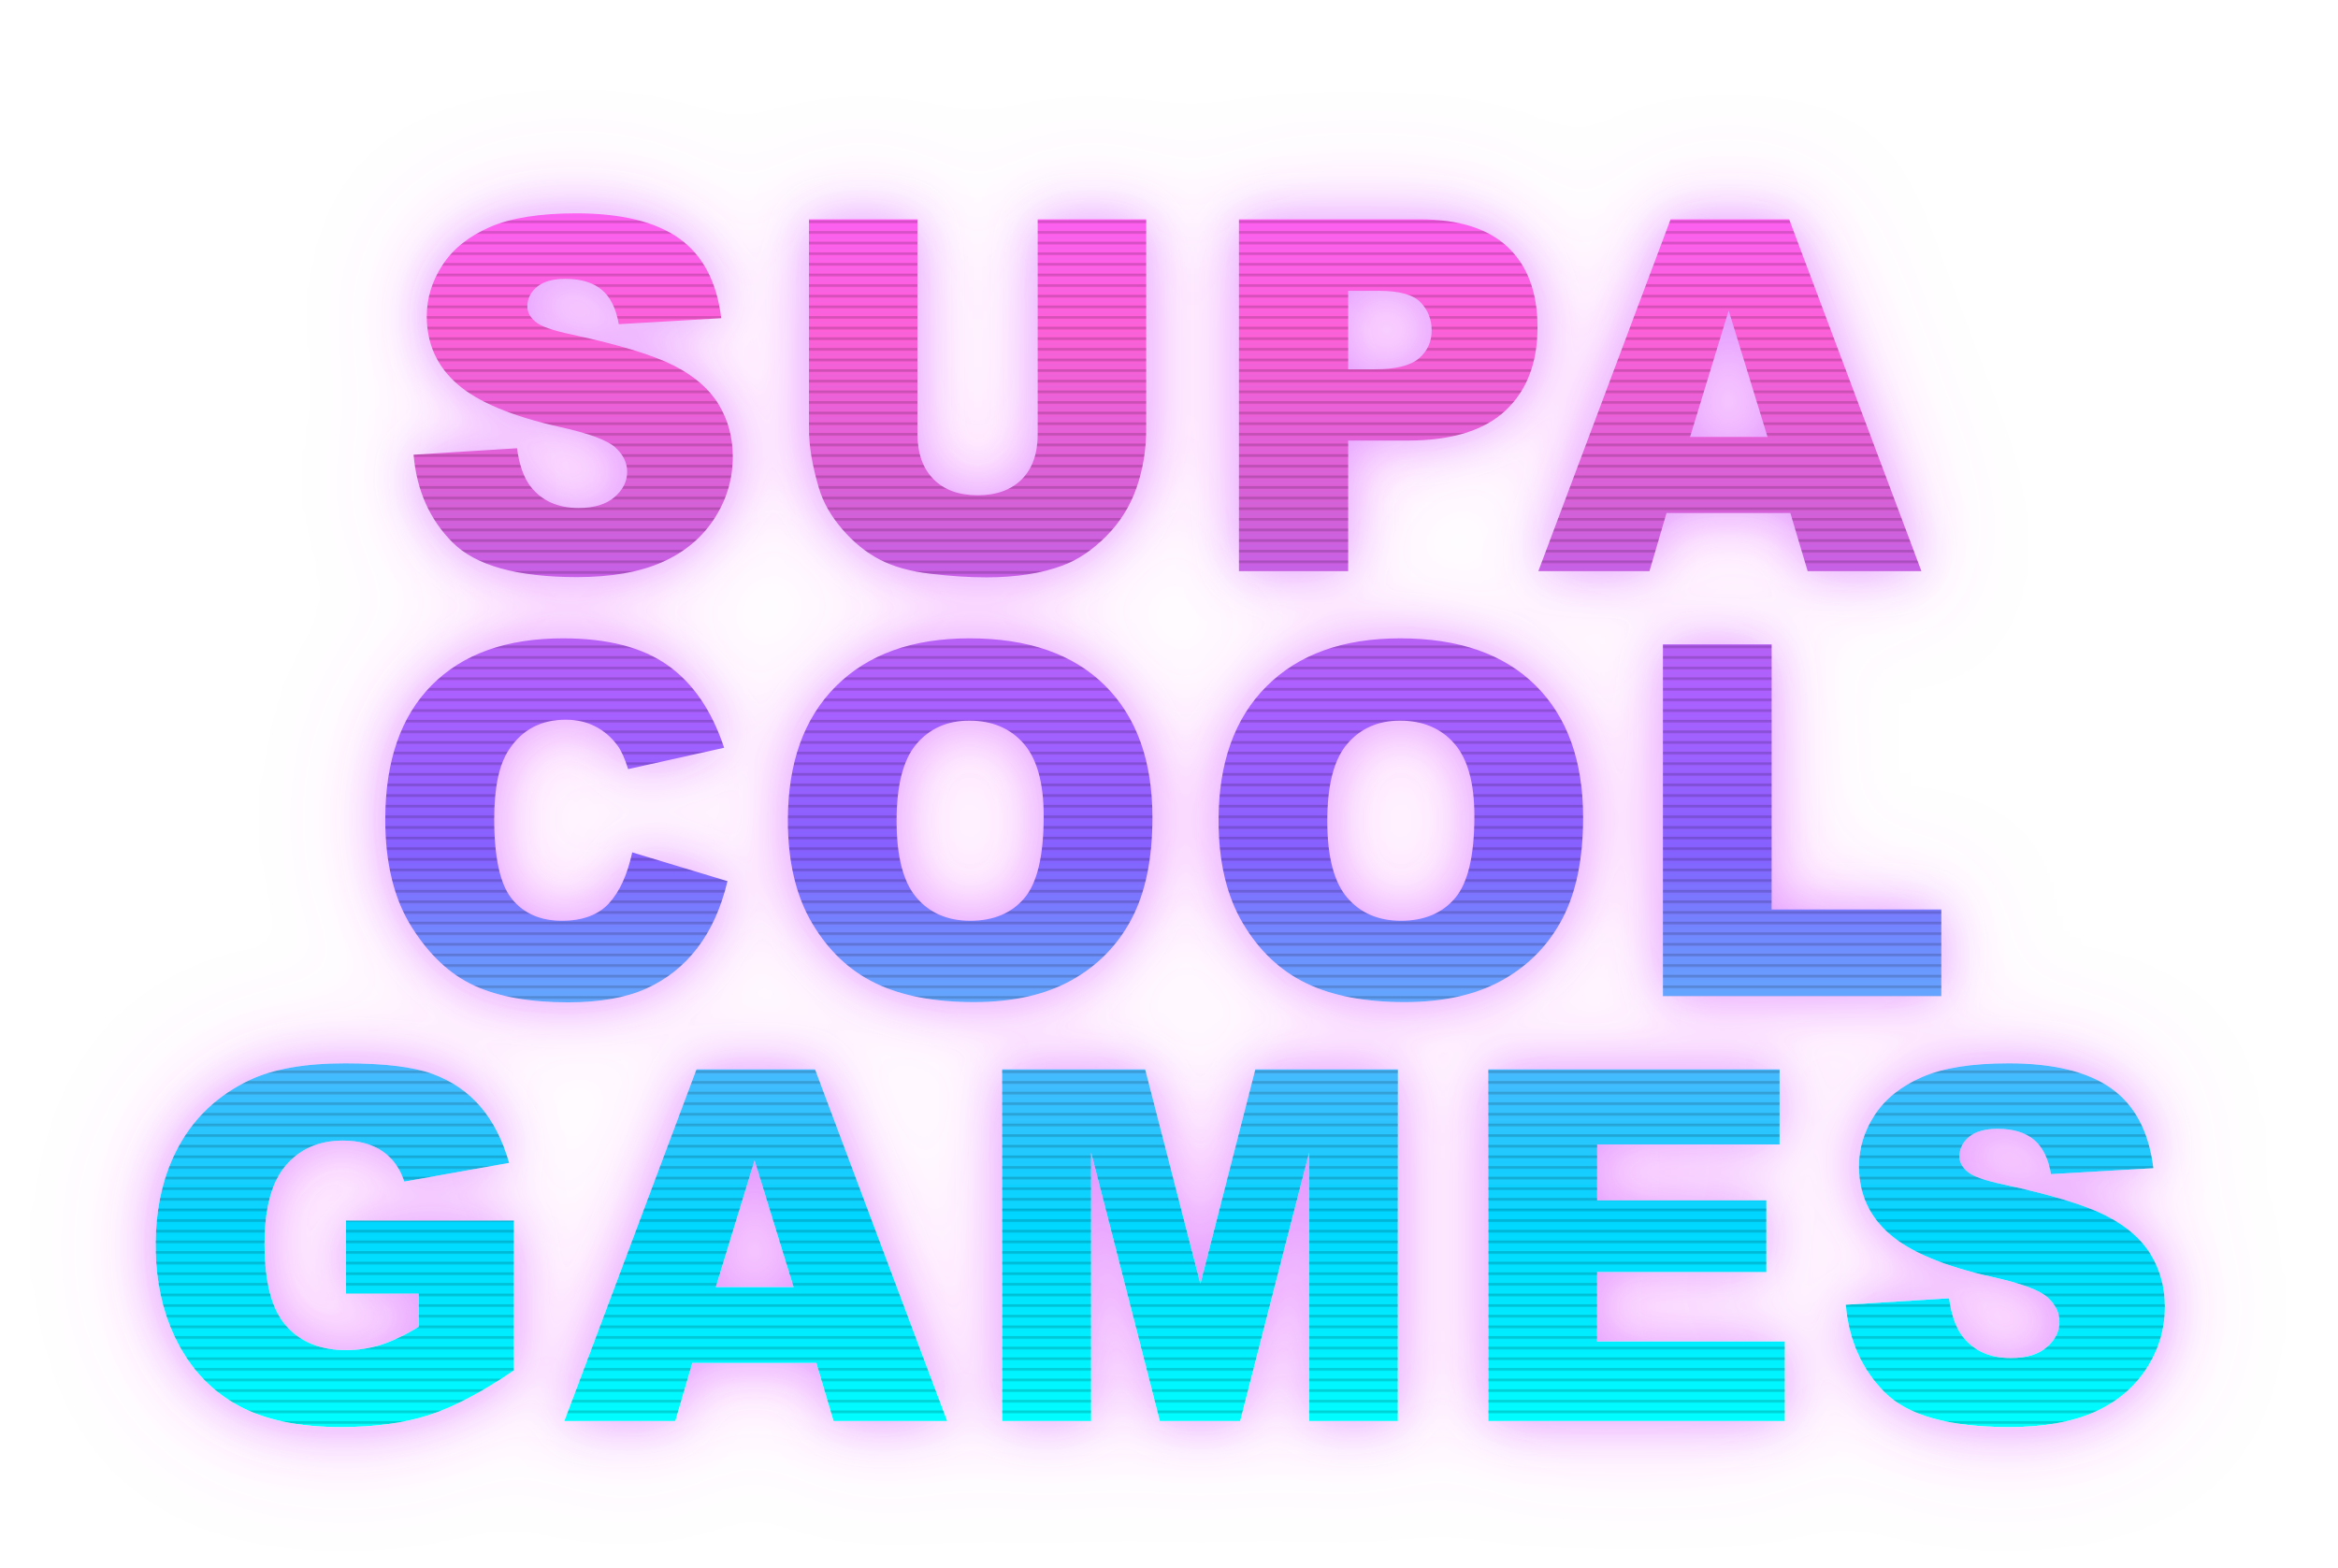
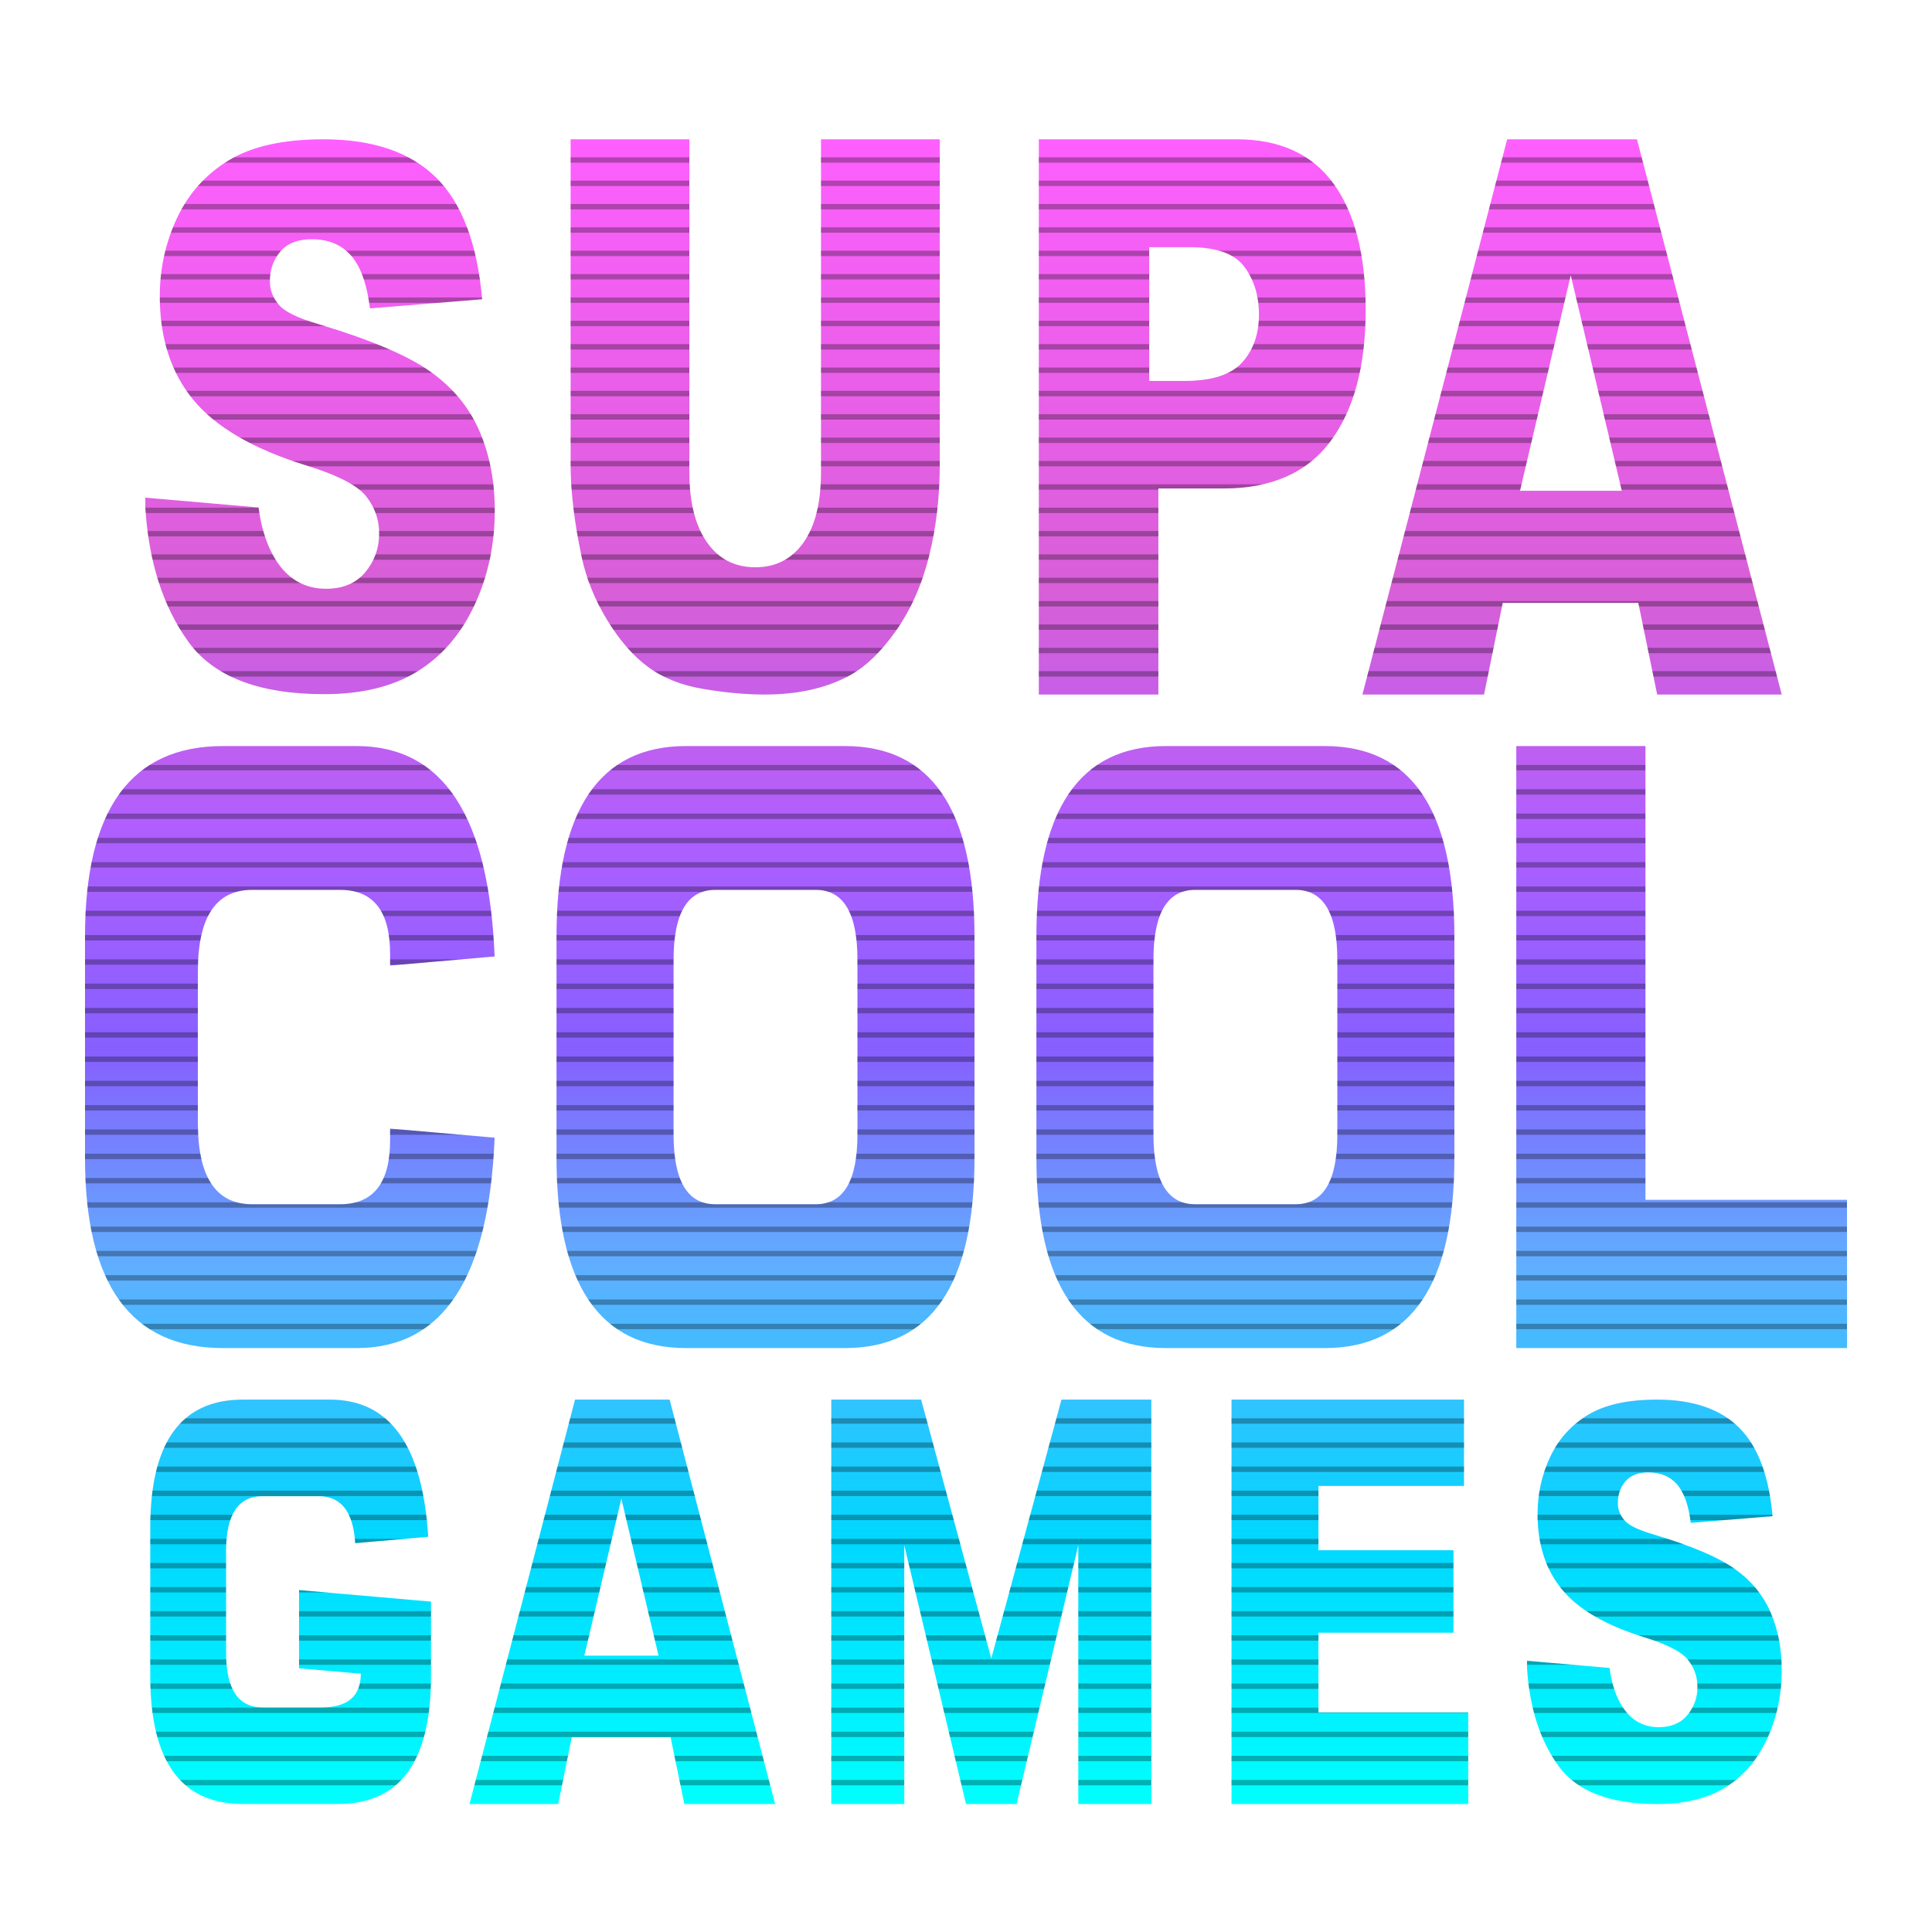
- <svg xmlns="http://www.w3.org/2000/svg" width="880" height="590" viewBox="60 205 880 590">
+ <svg xmlns="http://www.w3.org/2000/svg" viewBox="0 0 900 900" role="img" aria-label="SUPACOOLGAMES color CRT logo">
  <defs>
-     <linearGradient id="rampField" x1="0" y1="262" x2="0" y2="742" gradientUnits="userSpaceOnUse">
-       <stop offset="0" stop-color="#ff5fff" />
-       <stop offset="0.14" stop-color="#ff5fd7" />
-       <stop offset="0.28" stop-color="#d75fd7" />
-       <stop offset="0.42" stop-color="#af5fff" />
-       <stop offset="0.55" stop-color="#875fff" />
-       <stop offset="0.68" stop-color="#5fafff" />
-       <stop offset="0.84" stop-color="#00d7ff" />
+     <linearGradient id="aligned-ramp-crtedges" x1="0" y1="59.613" x2="0" y2="840.387" gradientUnits="userSpaceOnUse">
+       <stop stop-color="#ff5fff" />
+       <stop offset=".28" stop-color="#d75fd7" />
+       <stop offset=".42" stop-color="#af5fff" />
+       <stop offset=".55" stop-color="#875fff" />
+       <stop offset=".68" stop-color="#5fafff" />
+       <stop offset=".84" stop-color="#00d7ff" />
      <stop offset="1" stop-color="#00ffff" />
    </linearGradient>
-     <filter id="wordGlow" x="-30%" y="-30%" width="160%" height="160%">
-       <feGaussianBlur in="SourceAlpha" stdDeviation="10" result="b1" />
-       <feFlood flood-color="#c860ff" flood-opacity="0.55" />
-       <feComposite in2="b1" operator="in" result="g1" />
-       <feGaussianBlur in="SourceAlpha" stdDeviation="22" result="b2" />
-       <feFlood flood-color="#ff5fff" flood-opacity="0.30" />
-       <feComposite in2="b2" operator="in" result="g2" />
-       <feMerge>
-         <feMergeNode in="g2" />
-         <feMergeNode in="g1" />
-         <feMergeNode in="SourceGraphic" />
-       </feMerge>
-     </filter>
-     <pattern id="scan" width="4" height="4" patternUnits="userSpaceOnUse">
-       <rect x="0" y="0" width="4" height="1" fill="#000000" fill-opacity="0.16" />
-       <rect x="0" y="2" width="4" height="1" fill="#00d7ff" fill-opacity="0.03" />
-     </pattern>
-     <clipPath id="textClip">
-       <path d="M215.669 376.189 254.602 373.75Q255.866 383.235 259.751 388.203Q266.074 396.243 277.817 396.243Q286.579 396.243 291.322 392.133Q296.064 388.022 296.064 382.603Q296.064 377.454 291.548 373.389Q287.031 369.324 270.591 365.71Q243.672 359.658 232.199 349.631Q220.637 339.604 220.637 324.067Q220.637 313.86 226.554 304.781Q232.47 295.703 244.349 290.509Q256.228 285.315 276.914 285.315Q302.297 285.315 315.621 294.755Q328.945 304.194 331.474 324.79L292.903 327.048Q291.367 318.105 286.444 314.041Q281.521 309.976 272.849 309.976Q265.713 309.976 262.099 313.002Q258.486 316.028 258.486 320.364Q258.486 323.525 261.467 326.055Q264.358 328.674 275.198 330.933Q302.026 336.714 313.634 342.631Q325.241 348.547 330.526 357.31Q335.81 366.072 335.81 376.912Q335.81 389.648 328.764 400.398Q321.719 411.147 309.072 416.703Q296.426 422.258 277.185 422.258Q243.401 422.258 230.393 409.25Q217.385 396.243 215.669 376.189Z M450.583 287.573H491.413V366.523Q491.413 378.267 487.754 388.7Q484.096 399.133 476.282 406.947Q468.469 414.761 459.887 417.922Q447.963 422.349 431.252 422.349Q421.586 422.349 410.159 420.994Q398.732 419.639 391.054 415.619Q383.376 411.599 377.007 404.192Q370.639 396.785 368.29 388.926Q364.496 376.279 364.496 366.523V287.573H405.326V368.42Q405.326 379.26 411.333 385.358Q417.341 391.455 428 391.455Q438.569 391.455 444.576 385.448Q450.583 379.441 450.583 368.42Z M526.332 287.573H594.352Q616.573 287.573 627.639 298.142Q638.705 308.711 638.705 328.223Q638.705 348.276 626.646 359.568Q614.586 370.859 589.835 370.859H567.433V420.0H526.332ZM567.433 344.031H577.46Q589.293 344.031 594.081 339.921Q598.868 335.811 598.868 329.397Q598.868 323.164 594.713 318.828Q590.558 314.492 579.086 314.492H567.433Z M733.875 398.14H687.264L680.85 420.0H639.027L688.8 287.573H733.424L783.197 420.0H740.379ZM725.294 369.504 710.66 321.899 696.116 369.504Z" />
-       <path d="M297.961 525.891 333.823 536.731Q330.21 551.816 322.441 561.934Q314.673 572.051 303.155 577.2Q291.638 582.349 273.843 582.349Q252.253 582.349 238.568 576.071Q224.883 569.792 214.946 553.984Q205.01 538.176 205.01 513.516Q205.01 480.635 222.489 462.975Q239.968 445.315 271.946 445.315Q296.968 445.315 311.285 455.432Q325.603 465.549 332.558 486.506L296.426 494.546Q294.529 488.494 292.451 485.693Q289.018 480.996 284.05 478.467Q279.082 475.938 272.939 475.938Q259.028 475.938 251.621 487.139Q246.02 495.449 246.02 513.245Q246.02 535.286 252.705 543.461Q259.389 551.636 271.494 551.636Q283.237 551.636 289.244 545.042Q295.251 538.447 297.961 525.891Z M356.547 513.877Q356.547 481.448 374.614 463.381Q392.68 445.315 424.928 445.315Q457.99 445.315 475.876 463.065Q493.761 480.815 493.761 512.793Q493.761 536.008 485.948 550.868Q478.134 565.728 463.365 573.993Q448.595 582.258 426.554 582.258Q404.152 582.258 389.473 575.122Q374.794 567.986 365.671 552.539Q356.547 537.092 356.547 513.877ZM397.468 514.058Q397.468 534.111 404.92 542.874Q412.372 551.636 425.199 551.636Q438.388 551.636 445.615 543.054Q452.841 534.473 452.841 512.251Q452.841 493.552 445.298 484.926Q437.756 476.299 424.838 476.299Q412.463 476.299 404.965 485.061Q397.468 493.823 397.468 514.058Z M518.654 513.877Q518.654 481.448 536.72 463.381Q554.786 445.315 587.035 445.315Q620.096 445.315 637.982 463.065Q655.868 480.815 655.868 512.793Q655.868 536.008 648.054 550.868Q640.24 565.728 625.471 573.993Q610.702 582.258 588.661 582.258Q566.259 582.258 551.58 575.122Q536.901 567.986 527.777 552.539Q518.654 537.092 518.654 513.877ZM559.574 514.058Q559.574 534.111 567.026 542.874Q574.479 551.636 587.306 551.636Q600.494 551.636 607.721 543.054Q614.948 534.473 614.948 512.251Q614.948 493.552 607.405 484.926Q599.862 476.299 586.945 476.299Q574.569 476.299 567.072 485.061Q559.574 493.823 559.574 514.058Z M685.909 447.573H726.829V547.39H790.694V580.0H685.909Z" />
-       <path d="M190.215 692.034V664.482H253.447V720.94Q235.291 733.315 221.334 737.787Q207.378 742.258 188.228 742.258Q164.651 742.258 149.791 734.219Q134.932 726.179 126.757 710.281Q118.582 694.382 118.582 673.787Q118.582 652.107 127.524 636.073Q136.467 620.039 153.721 611.729Q167.18 605.315 189.944 605.315Q211.895 605.315 222.78 609.29Q233.665 613.264 240.846 621.62Q248.027 629.976 251.641 642.803L212.166 649.849Q209.727 642.351 203.9 638.376Q198.074 634.402 189.041 634.402Q175.581 634.402 167.587 643.751Q159.592 653.101 159.592 673.335Q159.592 694.834 167.677 704.048Q175.762 713.262 190.215 713.262Q197.08 713.262 203.313 711.274Q209.546 709.287 217.585 704.5V692.034Z M367.226 718.14H320.615L314.201 740.0H272.377L322.15 607.573H366.774L416.547 740.0H373.73ZM358.645 689.504 344.011 641.899 329.467 689.504Z M437.194 607.573H491.032L511.808 688.149L532.494 607.573H586.151V740.0H552.729V639.009L526.803 740.0H496.542L470.707 639.009V740.0H437.194Z M620.167 607.573H729.83V635.847H661.178V656.895H724.862V683.904H661.178V710.01H731.817V740.0H620.167Z M754.722 696.189 793.655 693.75Q794.92 703.235 798.804 708.203Q805.127 716.243 816.871 716.243Q825.633 716.243 830.375 712.133Q835.118 708.022 835.118 702.603Q835.118 697.454 830.601 693.389Q826.084 689.324 809.644 685.71Q782.725 679.658 771.253 669.631Q759.69 659.604 759.69 644.067Q759.69 633.86 765.607 624.781Q771.524 615.703 783.403 610.509Q795.281 605.315 815.967 605.315Q841.351 605.315 854.675 614.755Q867.999 624.194 870.528 644.79L831.956 647.048Q830.42 638.105 825.497 634.041Q820.574 629.976 811.902 629.976Q804.766 629.976 801.153 633.002Q797.54 636.028 797.54 640.364Q797.54 643.525 800.521 646.055Q803.411 648.674 814.251 650.933Q841.08 656.714 852.687 662.631Q864.295 668.547 869.579 677.31Q874.864 686.072 874.864 696.912Q874.864 709.648 867.818 720.398Q860.772 731.147 848.125 736.703Q835.479 742.258 816.238 742.258Q782.454 742.258 769.446 729.25Q756.438 716.243 754.722 696.189Z" />
+     <clipPath id="aligned-full-edge-clip">
+       <path d="M67.703 231.815 120.456 236.421Q122.162 249.71 127.424 259.088Q135.999 274.269 151.905 274.269Q163.772 274.269 170.201 266.507Q176.63 258.755 176.63 248.524Q176.63 238.802 170.505 231.129Q164.39 223.465 142.114 216.645Q105.639 205.208 90.096 186.294Q74.436 167.36 74.436 138.029Q74.436 118.772 82.442 101.632Q90.468 84.501 106.56 74.692Q122.652 64.892 150.68 64.892Q185.078 64.892 203.129 82.698Q221.181 100.515 224.611 139.401L172.347 143.664Q170.26 126.779 163.596 119.115Q156.932 111.442 145.182 111.442Q135.509 111.442 130.609 117.155Q125.719 122.859 125.719 131.042Q125.719 137.01 129.747 141.792Q133.667 146.731 148.357 150.985Q184.705 161.902 200.434 173.074Q216.163 184.236 223.327 200.778Q230.481 217.321 230.481 237.783Q230.481 261.823 220.936 282.109Q211.391 302.404 194.25 312.89Q177.12 323.367 151.052 323.367Q105.276 323.367 87.646 298.818Q70.026 274.269 67.703 236.421V231.815Z M382.457 64.892H437.778V216.408Q437.778 238.947 432.819 258.965Q427.86 278.983 417.276 293.979Q406.682 308.985 395.059 315.053Q378.909 323.543 356.261 323.543Q343.168 323.543 327.684 320.952Q312.2 318.352 301.803 310.629Q291.385 302.907 282.761 288.698Q274.127 274.479 270.952 259.403Q265.817 235.14 265.817 216.408V64.892H321.138V220.045Q321.138 240.85 329.282 252.548Q337.406 264.256 351.861 264.256Q366.169 264.256 374.313 252.727Q382.457 241.189 382.457 220.045V64.892Z M483.923 64.892H576.092Q606.188 64.892 621.191 85.528Q636.185 106.175 636.185 144.284Q636.185 183.448 619.839 205.504Q603.502 227.55 569.967 227.55H539.616V323.543H483.923V64.892Z M535.353 177.465H551.651Q570.898 177.465 578.679 168.794Q586.47 160.124 586.47 146.606Q586.47 133.443 579.708 124.317Q572.956 115.149 554.306 115.149H535.353V177.465Z M763.184 280.85H700.023L691.33 323.543H634.666L702.1 64.892H762.556L830 323.543H771.984L763.184 280.85Z M755.5 228.635 731.716 128.211 708.068 228.635H755.5Z M230.404 445.553 181.728 449.787V444.365Q181.728 414.525 158.368 414.525H117.479Q92.174 414.525 92.174 452.508V523.022Q92.174 560.994 117.479 560.994H158.368Q181.728 560.994 181.728 531.165V525.743L230.404 529.977Q226.516 627.987 166.154 627.987H103.849Q39.6 627.987 39.6 539.297V436.233Q39.6 347.543 103.849 347.543H166.154Q226.516 347.543 230.404 445.553Z     M319.612 347.543H393.592Q453.953 347.543 453.953 436.233V539.297Q453.953 627.987 393.592 627.987H319.612Q259.25 627.987 259.25 539.297V436.233Q259.25 347.543 319.612 347.543Z     M333.241 414.525Q313.769 414.525 313.769 447.076V528.454Q313.769 560.994 333.241 560.994H379.973Q399.434 560.994 399.434 528.454V447.076Q399.434 414.525 379.973 414.525H333.241Z     M543.161 347.543H617.141Q677.502 347.543 677.502 436.233V539.297Q677.502 627.987 617.141 627.987H543.161Q482.8 627.987 482.8 539.297V436.233Q482.8 347.543 543.161 347.543Z     M556.79 414.525Q537.318 414.525 537.318 447.076V528.454Q537.318 560.994 556.79 560.994H603.511Q622.984 560.994 622.984 528.454V447.076Q622.984 414.525 603.511 414.525H556.79Z     M706.349 347.543H766.516V558.934H860.4V627.987H706.349V347.543Z     M199.47 715.897 165.47 718.857Q164.16 696.997 148.47 696.997H122.31Q105.31 696.997 105.31 722.507V769.877Q105.31 795.377 122.31 795.377H149.77Q168.08 795.377 168.08 779.677L139.31 777.157V740.727L200.78 746.087V780.807Q200.78 840.367 157.62 840.367H113.16Q70 840.367 70 780.807V711.577Q70 651.987 113.16 651.987H153.7Q195.55 651.987 199.47 715.897Z     M312.39 809.29H266.35L260.01 840.387H218.71L267.87 651.987H311.94L361.08 840.387H318.8L312.39 809.29Z     M306.78 771.255 289.44 698.12 272.21 771.255H306.78Z     M387.24 651.987H429.09L461.78 772.568L494.48 651.987H536.33V840.387H502.32V719.816L473.55 840.387H450.01L421.24 719.816V840.387H387.24V651.987Z     M573.69 651.987H681.99V692.215H614.19V722.164H677.09V760.582H614.19V797.718H683.95V840.387H573.69V651.987Z     M711.35 773.657 749.8 777.007Q751.05 786.707 754.88 793.537Q761.12 804.587 772.73 804.587Q781.38 804.587 786.06 798.937Q790.74 793.297 790.74 785.837Q790.74 778.757 786.28 773.147Q781.82 767.567 765.6 762.587Q739 754.277 727.68 740.467Q716.26 726.687 716.26 705.307Q716.26 691.257 722.1 678.757Q727.94 666.287 739.68 659.137Q751.41 651.987 771.84 651.987Q796.91 651.987 810.06 664.967Q823.21 677.967 825.72 706.297L787.63 709.407Q786.11 697.097 781.25 691.517Q776.38 685.907 767.82 685.907Q760.78 685.907 757.2 690.077Q753.64 694.237 753.64 700.207Q753.64 704.567 756.58 708.037Q759.44 711.647 770.14 714.747Q796.63 722.697 808.09 730.837Q819.56 738.987 824.78 751.027Q830 763.087 830 777.997Q830 795.517 823.04 810.317Q816.08 825.097 803.6 832.737Q791.1 840.387 772.11 840.387Q738.74 840.387 725.89 822.497Q713.05 804.587 711.35 777.007V773.657Z" fill-rule="evenodd" />
    </clipPath>
  </defs>
-   <g filter="url(#wordGlow)" fill="url(#rampField)" text-anchor="middle" letter-spacing="8">
-     <path d="M215.669 376.189 254.602 373.75Q255.866 383.235 259.751 388.203Q266.074 396.243 277.817 396.243Q286.579 396.243 291.322 392.133Q296.064 388.022 296.064 382.603Q296.064 377.454 291.548 373.389Q287.031 369.324 270.591 365.71Q243.672 359.658 232.199 349.631Q220.637 339.604 220.637 324.067Q220.637 313.86 226.554 304.781Q232.47 295.703 244.349 290.509Q256.228 285.315 276.914 285.315Q302.297 285.315 315.621 294.755Q328.945 304.194 331.474 324.79L292.903 327.048Q291.367 318.105 286.444 314.041Q281.521 309.976 272.849 309.976Q265.713 309.976 262.099 313.002Q258.486 316.028 258.486 320.364Q258.486 323.525 261.467 326.055Q264.358 328.674 275.198 330.933Q302.026 336.714 313.634 342.631Q325.241 348.547 330.526 357.31Q335.81 366.072 335.81 376.912Q335.81 389.648 328.764 400.398Q321.719 411.147 309.072 416.703Q296.426 422.258 277.185 422.258Q243.401 422.258 230.393 409.25Q217.385 396.243 215.669 376.189Z M450.583 287.573H491.413V366.523Q491.413 378.267 487.754 388.7Q484.096 399.133 476.282 406.947Q468.469 414.761 459.887 417.922Q447.963 422.349 431.252 422.349Q421.586 422.349 410.159 420.994Q398.732 419.639 391.054 415.619Q383.376 411.599 377.007 404.192Q370.639 396.785 368.29 388.926Q364.496 376.279 364.496 366.523V287.573H405.326V368.42Q405.326 379.26 411.333 385.358Q417.341 391.455 428 391.455Q438.569 391.455 444.576 385.448Q450.583 379.441 450.583 368.42Z M526.332 287.573H594.352Q616.573 287.573 627.639 298.142Q638.705 308.711 638.705 328.223Q638.705 348.276 626.646 359.568Q614.586 370.859 589.835 370.859H567.433V420.0H526.332ZM567.433 344.031H577.46Q589.293 344.031 594.081 339.921Q598.868 335.811 598.868 329.397Q598.868 323.164 594.713 318.828Q590.558 314.492 579.086 314.492H567.433Z M733.875 398.14H687.264L680.85 420.0H639.027L688.8 287.573H733.424L783.197 420.0H740.379ZM725.294 369.504 710.66 321.899 696.116 369.504Z" />
-     <path d="M297.961 525.891 333.823 536.731Q330.21 551.816 322.441 561.934Q314.673 572.051 303.155 577.2Q291.638 582.349 273.843 582.349Q252.253 582.349 238.568 576.071Q224.883 569.792 214.946 553.984Q205.01 538.176 205.01 513.516Q205.01 480.635 222.489 462.975Q239.968 445.315 271.946 445.315Q296.968 445.315 311.285 455.432Q325.603 465.549 332.558 486.506L296.426 494.546Q294.529 488.494 292.451 485.693Q289.018 480.996 284.05 478.467Q279.082 475.938 272.939 475.938Q259.028 475.938 251.621 487.139Q246.02 495.449 246.02 513.245Q246.02 535.286 252.705 543.461Q259.389 551.636 271.494 551.636Q283.237 551.636 289.244 545.042Q295.251 538.447 297.961 525.891Z M356.547 513.877Q356.547 481.448 374.614 463.381Q392.68 445.315 424.928 445.315Q457.99 445.315 475.876 463.065Q493.761 480.815 493.761 512.793Q493.761 536.008 485.948 550.868Q478.134 565.728 463.365 573.993Q448.595 582.258 426.554 582.258Q404.152 582.258 389.473 575.122Q374.794 567.986 365.671 552.539Q356.547 537.092 356.547 513.877ZM397.468 514.058Q397.468 534.111 404.92 542.874Q412.372 551.636 425.199 551.636Q438.388 551.636 445.615 543.054Q452.841 534.473 452.841 512.251Q452.841 493.552 445.298 484.926Q437.756 476.299 424.838 476.299Q412.463 476.299 404.965 485.061Q397.468 493.823 397.468 514.058Z M518.654 513.877Q518.654 481.448 536.72 463.381Q554.786 445.315 587.035 445.315Q620.096 445.315 637.982 463.065Q655.868 480.815 655.868 512.793Q655.868 536.008 648.054 550.868Q640.24 565.728 625.471 573.993Q610.702 582.258 588.661 582.258Q566.259 582.258 551.58 575.122Q536.901 567.986 527.777 552.539Q518.654 537.092 518.654 513.877ZM559.574 514.058Q559.574 534.111 567.026 542.874Q574.479 551.636 587.306 551.636Q600.494 551.636 607.721 543.054Q614.948 534.473 614.948 512.251Q614.948 493.552 607.405 484.926Q599.862 476.299 586.945 476.299Q574.569 476.299 567.072 485.061Q559.574 493.823 559.574 514.058Z M685.909 447.573H726.829V547.39H790.694V580.0H685.909Z" />
-     <path d="M190.215 692.034V664.482H253.447V720.94Q235.291 733.315 221.334 737.787Q207.378 742.258 188.228 742.258Q164.651 742.258 149.791 734.219Q134.932 726.179 126.757 710.281Q118.582 694.382 118.582 673.787Q118.582 652.107 127.524 636.073Q136.467 620.039 153.721 611.729Q167.18 605.315 189.944 605.315Q211.895 605.315 222.78 609.29Q233.665 613.264 240.846 621.62Q248.027 629.976 251.641 642.803L212.166 649.849Q209.727 642.351 203.9 638.376Q198.074 634.402 189.041 634.402Q175.581 634.402 167.587 643.751Q159.592 653.101 159.592 673.335Q159.592 694.834 167.677 704.048Q175.762 713.262 190.215 713.262Q197.08 713.262 203.313 711.274Q209.546 709.287 217.585 704.5V692.034Z M367.226 718.14H320.615L314.201 740.0H272.377L322.15 607.573H366.774L416.547 740.0H373.73ZM358.645 689.504 344.011 641.899 329.467 689.504Z M437.194 607.573H491.032L511.808 688.149L532.494 607.573H586.151V740.0H552.729V639.009L526.803 740.0H496.542L470.707 639.009V740.0H437.194Z M620.167 607.573H729.83V635.847H661.178V656.895H724.862V683.904H661.178V710.01H731.817V740.0H620.167Z M754.722 696.189 793.655 693.75Q794.92 703.235 798.804 708.203Q805.127 716.243 816.871 716.243Q825.633 716.243 830.375 712.133Q835.118 708.022 835.118 702.603Q835.118 697.454 830.601 693.389Q826.084 689.324 809.644 685.71Q782.725 679.658 771.253 669.631Q759.69 659.604 759.69 644.067Q759.69 633.86 765.607 624.781Q771.524 615.703 783.403 610.509Q795.281 605.315 815.967 605.315Q841.351 605.315 854.675 614.755Q867.999 624.194 870.528 644.79L831.956 647.048Q830.42 638.105 825.497 634.041Q820.574 629.976 811.902 629.976Q804.766 629.976 801.153 633.002Q797.54 636.028 797.54 640.364Q797.54 643.525 800.521 646.055Q803.411 648.674 814.251 650.933Q841.08 656.714 852.687 662.631Q864.295 668.547 869.579 677.31Q874.864 686.072 874.864 696.912Q874.864 709.648 867.818 720.398Q860.772 731.147 848.125 736.703Q835.479 742.258 816.238 742.258Q782.454 742.258 769.446 729.25Q756.438 716.243 754.722 696.189Z" />
+   <path d="M67.703 231.815 120.456 236.421Q122.162 249.71 127.424 259.088Q135.999 274.269 151.905 274.269Q163.772 274.269 170.201 266.507Q176.63 258.755 176.63 248.524Q176.63 238.802 170.505 231.129Q164.39 223.465 142.114 216.645Q105.639 205.208 90.096 186.294Q74.436 167.36 74.436 138.029Q74.436 118.772 82.442 101.632Q90.468 84.501 106.56 74.692Q122.652 64.892 150.68 64.892Q185.078 64.892 203.129 82.698Q221.181 100.515 224.611 139.401L172.347 143.664Q170.26 126.779 163.596 119.115Q156.932 111.442 145.182 111.442Q135.509 111.442 130.609 117.155Q125.719 122.859 125.719 131.042Q125.719 137.01 129.747 141.792Q133.667 146.731 148.357 150.985Q184.705 161.902 200.434 173.074Q216.163 184.236 223.327 200.778Q230.481 217.321 230.481 237.783Q230.481 261.823 220.936 282.109Q211.391 302.404 194.25 312.89Q177.12 323.367 151.052 323.367Q105.276 323.367 87.646 298.818Q70.026 274.269 67.703 236.421V231.815Z M382.457 64.892H437.778V216.408Q437.778 238.947 432.819 258.965Q427.86 278.983 417.276 293.979Q406.682 308.985 395.059 315.053Q378.909 323.543 356.261 323.543Q343.168 323.543 327.684 320.952Q312.2 318.352 301.803 310.629Q291.385 302.907 282.761 288.698Q274.127 274.479 270.952 259.403Q265.817 235.14 265.817 216.408V64.892H321.138V220.045Q321.138 240.85 329.282 252.548Q337.406 264.256 351.861 264.256Q366.169 264.256 374.313 252.727Q382.457 241.189 382.457 220.045V64.892Z M483.923 64.892H576.092Q606.188 64.892 621.191 85.528Q636.185 106.175 636.185 144.284Q636.185 183.448 619.839 205.504Q603.502 227.55 569.967 227.55H539.616V323.543H483.923V64.892Z M535.353 177.465H551.651Q570.898 177.465 578.679 168.794Q586.47 160.124 586.47 146.606Q586.47 133.443 579.708 124.317Q572.956 115.149 554.306 115.149H535.353V177.465Z M763.184 280.85H700.023L691.33 323.543H634.666L702.1 64.892H762.556L830 323.543H771.984L763.184 280.85Z M755.5 228.635 731.716 128.211 708.068 228.635H755.5Z M230.404 445.553 181.728 449.787V444.365Q181.728 414.525 158.368 414.525H117.479Q92.174 414.525 92.174 452.508V523.022Q92.174 560.994 117.479 560.994H158.368Q181.728 560.994 181.728 531.165V525.743L230.404 529.977Q226.516 627.987 166.154 627.987H103.849Q39.6 627.987 39.6 539.297V436.233Q39.6 347.543 103.849 347.543H166.154Q226.516 347.543 230.404 445.553Z     M319.612 347.543H393.592Q453.953 347.543 453.953 436.233V539.297Q453.953 627.987 393.592 627.987H319.612Q259.25 627.987 259.25 539.297V436.233Q259.25 347.543 319.612 347.543Z     M333.241 414.525Q313.769 414.525 313.769 447.076V528.454Q313.769 560.994 333.241 560.994H379.973Q399.434 560.994 399.434 528.454V447.076Q399.434 414.525 379.973 414.525H333.241Z     M543.161 347.543H617.141Q677.502 347.543 677.502 436.233V539.297Q677.502 627.987 617.141 627.987H543.161Q482.8 627.987 482.8 539.297V436.233Q482.8 347.543 543.161 347.543Z     M556.79 414.525Q537.318 414.525 537.318 447.076V528.454Q537.318 560.994 556.79 560.994H603.511Q622.984 560.994 622.984 528.454V447.076Q622.984 414.525 603.511 414.525H556.79Z     M706.349 347.543H766.516V558.934H860.4V627.987H706.349V347.543Z     M199.47 715.897 165.47 718.857Q164.16 696.997 148.47 696.997H122.31Q105.31 696.997 105.31 722.507V769.877Q105.31 795.377 122.31 795.377H149.77Q168.08 795.377 168.08 779.677L139.31 777.157V740.727L200.78 746.087V780.807Q200.78 840.367 157.62 840.367H113.16Q70 840.367 70 780.807V711.577Q70 651.987 113.16 651.987H153.7Q195.55 651.987 199.47 715.897Z     M312.39 809.29H266.35L260.01 840.387H218.71L267.87 651.987H311.94L361.08 840.387H318.8L312.39 809.29Z     M306.78 771.255 289.44 698.12 272.21 771.255H306.78Z     M387.24 651.987H429.09L461.78 772.568L494.48 651.987H536.33V840.387H502.32V719.816L473.55 840.387H450.01L421.24 719.816V840.387H387.24V651.987Z     M573.69 651.987H681.99V692.215H614.19V722.164H677.09V760.582H614.19V797.718H683.95V840.387H573.69V651.987Z     M711.35 773.657 749.8 777.007Q751.05 786.707 754.88 793.537Q761.12 804.587 772.73 804.587Q781.38 804.587 786.06 798.937Q790.74 793.297 790.74 785.837Q790.74 778.757 786.28 773.147Q781.82 767.567 765.6 762.587Q739 754.277 727.68 740.467Q716.26 726.687 716.26 705.307Q716.26 691.257 722.1 678.757Q727.94 666.287 739.68 659.137Q751.41 651.987 771.84 651.987Q796.91 651.987 810.06 664.967Q823.21 677.967 825.72 706.297L787.63 709.407Q786.11 697.097 781.25 691.517Q776.38 685.907 767.82 685.907Q760.78 685.907 757.2 690.077Q753.64 694.237 753.64 700.207Q753.64 704.567 756.58 708.037Q759.44 711.647 770.14 714.747Q796.63 722.697 808.09 730.837Q819.56 738.987 824.78 751.027Q830 763.087 830 777.997Q830 795.517 823.04 810.317Q816.08 825.097 803.6 832.737Q791.1 840.387 772.11 840.387Q738.74 840.387 725.89 822.497Q713.05 804.587 711.35 777.007V773.657Z" fill="url(#aligned-ramp-crtedges)" fill-rule="evenodd" />
+   <g clip-path="url(#aligned-full-edge-clip)" fill="#000" opacity="0.3">
+     <rect x="0" y="73.273" width="900" height="2.5" />
+     <rect x="0" y="84.154" width="900" height="2.5" />
+     <rect x="0" y="95.036" width="900" height="2.5" />
+     <rect x="0" y="105.917" width="900" height="2.5" />
+     <rect x="0" y="116.798" width="900" height="2.5" />
+     <rect x="0" y="127.679" width="900" height="2.5" />
+     <rect x="0" y="138.561" width="900" height="2.5" />
+     <rect x="0" y="149.442" width="900" height="2.5" />
+     <rect x="0" y="160.323" width="900" height="2.5" />
+     <rect x="0" y="171.205" width="900" height="2.5" />
+     <rect x="0" y="182.086" width="900" height="2.5" />
+     <rect x="0" y="192.967" width="900" height="2.5" />
+     <rect x="0" y="203.849" width="900" height="2.5" />
+     <rect x="0" y="214.73" width="900" height="2.5" />
+     <rect x="0" y="225.611" width="900" height="2.5" />
+     <rect x="0" y="236.493" width="900" height="2.5" />
+     <rect x="0" y="247.374" width="900" height="2.5" />
+     <rect x="0" y="258.255" width="900" height="2.5" />
+     <rect x="0" y="269.136" width="900" height="2.5" />
+     <rect x="0" y="280.018" width="900" height="2.5" />
+     <rect x="0" y="290.899" width="900" height="2.5" />
+     <rect x="0" y="301.78" width="900" height="2.5" />
+     <rect x="0" y="312.662" width="900" height="2.5" />
+     <rect x="0" y="356.361" width="900" height="2.5" />
+     <rect x="0" y="367.679" width="900" height="2.5" />
+     <rect x="0" y="378.996" width="900" height="2.5" />
+     <rect x="0" y="390.314" width="900" height="2.5" />
+     <rect x="0" y="401.632" width="900" height="2.5" />
+     <rect x="0" y="412.95" width="900" height="2.5" />
+     <rect x="0" y="424.267" width="900" height="2.5" />
+     <rect x="0" y="435.585" width="900" height="2.5" />
+     <rect x="0" y="446.903" width="900" height="2.5" />
+     <rect x="0" y="458.221" width="900" height="2.5" />
+     <rect x="0" y="469.538" width="900" height="2.5" />
+     <rect x="0" y="480.856" width="900" height="2.5" />
+     <rect x="0" y="492.174" width="900" height="2.5" />
+     <rect x="0" y="503.492" width="900" height="2.5" />
+     <rect x="0" y="514.809" width="900" height="2.5" />
+     <rect x="0" y="526.127" width="900" height="2.5" />
+     <rect x="0" y="537.445" width="900" height="2.5" />
+     <rect x="0" y="548.763" width="900" height="2.5" />
+     <rect x="0" y="560.08" width="900" height="2.5" />
+     <rect x="0" y="571.398" width="900" height="2.5" />
+     <rect x="0" y="582.716" width="900" height="2.5" />
+     <rect x="0" y="594.034" width="900" height="2.5" />
+     <rect x="0" y="605.351" width="900" height="2.5" />
+     <rect x="0" y="616.669" width="900" height="2.5" />
+     <rect x="0" y="660.716" width="900" height="2.5" />
+     <rect x="0" y="671.946" width="900" height="2.5" />
+     <rect x="0" y="683.175" width="900" height="2.5" />
+     <rect x="0" y="694.405" width="900" height="2.5" />
+     <rect x="0" y="705.634" width="900" height="2.5" />
+     <rect x="0" y="716.863" width="900" height="2.5" />
+     <rect x="0" y="728.093" width="900" height="2.5" />
+     <rect x="0" y="739.322" width="900" height="2.5" />
+     <rect x="0" y="750.552" width="900" height="2.5" />
+     <rect x="0" y="761.781" width="900" height="2.5" />
+     <rect x="0" y="773.011" width="900" height="2.5" />
+     <rect x="0" y="784.24" width="900" height="2.5" />
+     <rect x="0" y="795.469" width="900" height="2.5" />
+     <rect x="0" y="806.699" width="900" height="2.5" />
+     <rect x="0" y="817.928" width="900" height="2.5" />
+     <rect x="0" y="829.158" width="900" height="2.5" />
  </g>
-   <rect width="1000" height="1000" fill="url(#scan)" clip-path="url(#textClip)" />
</svg>
